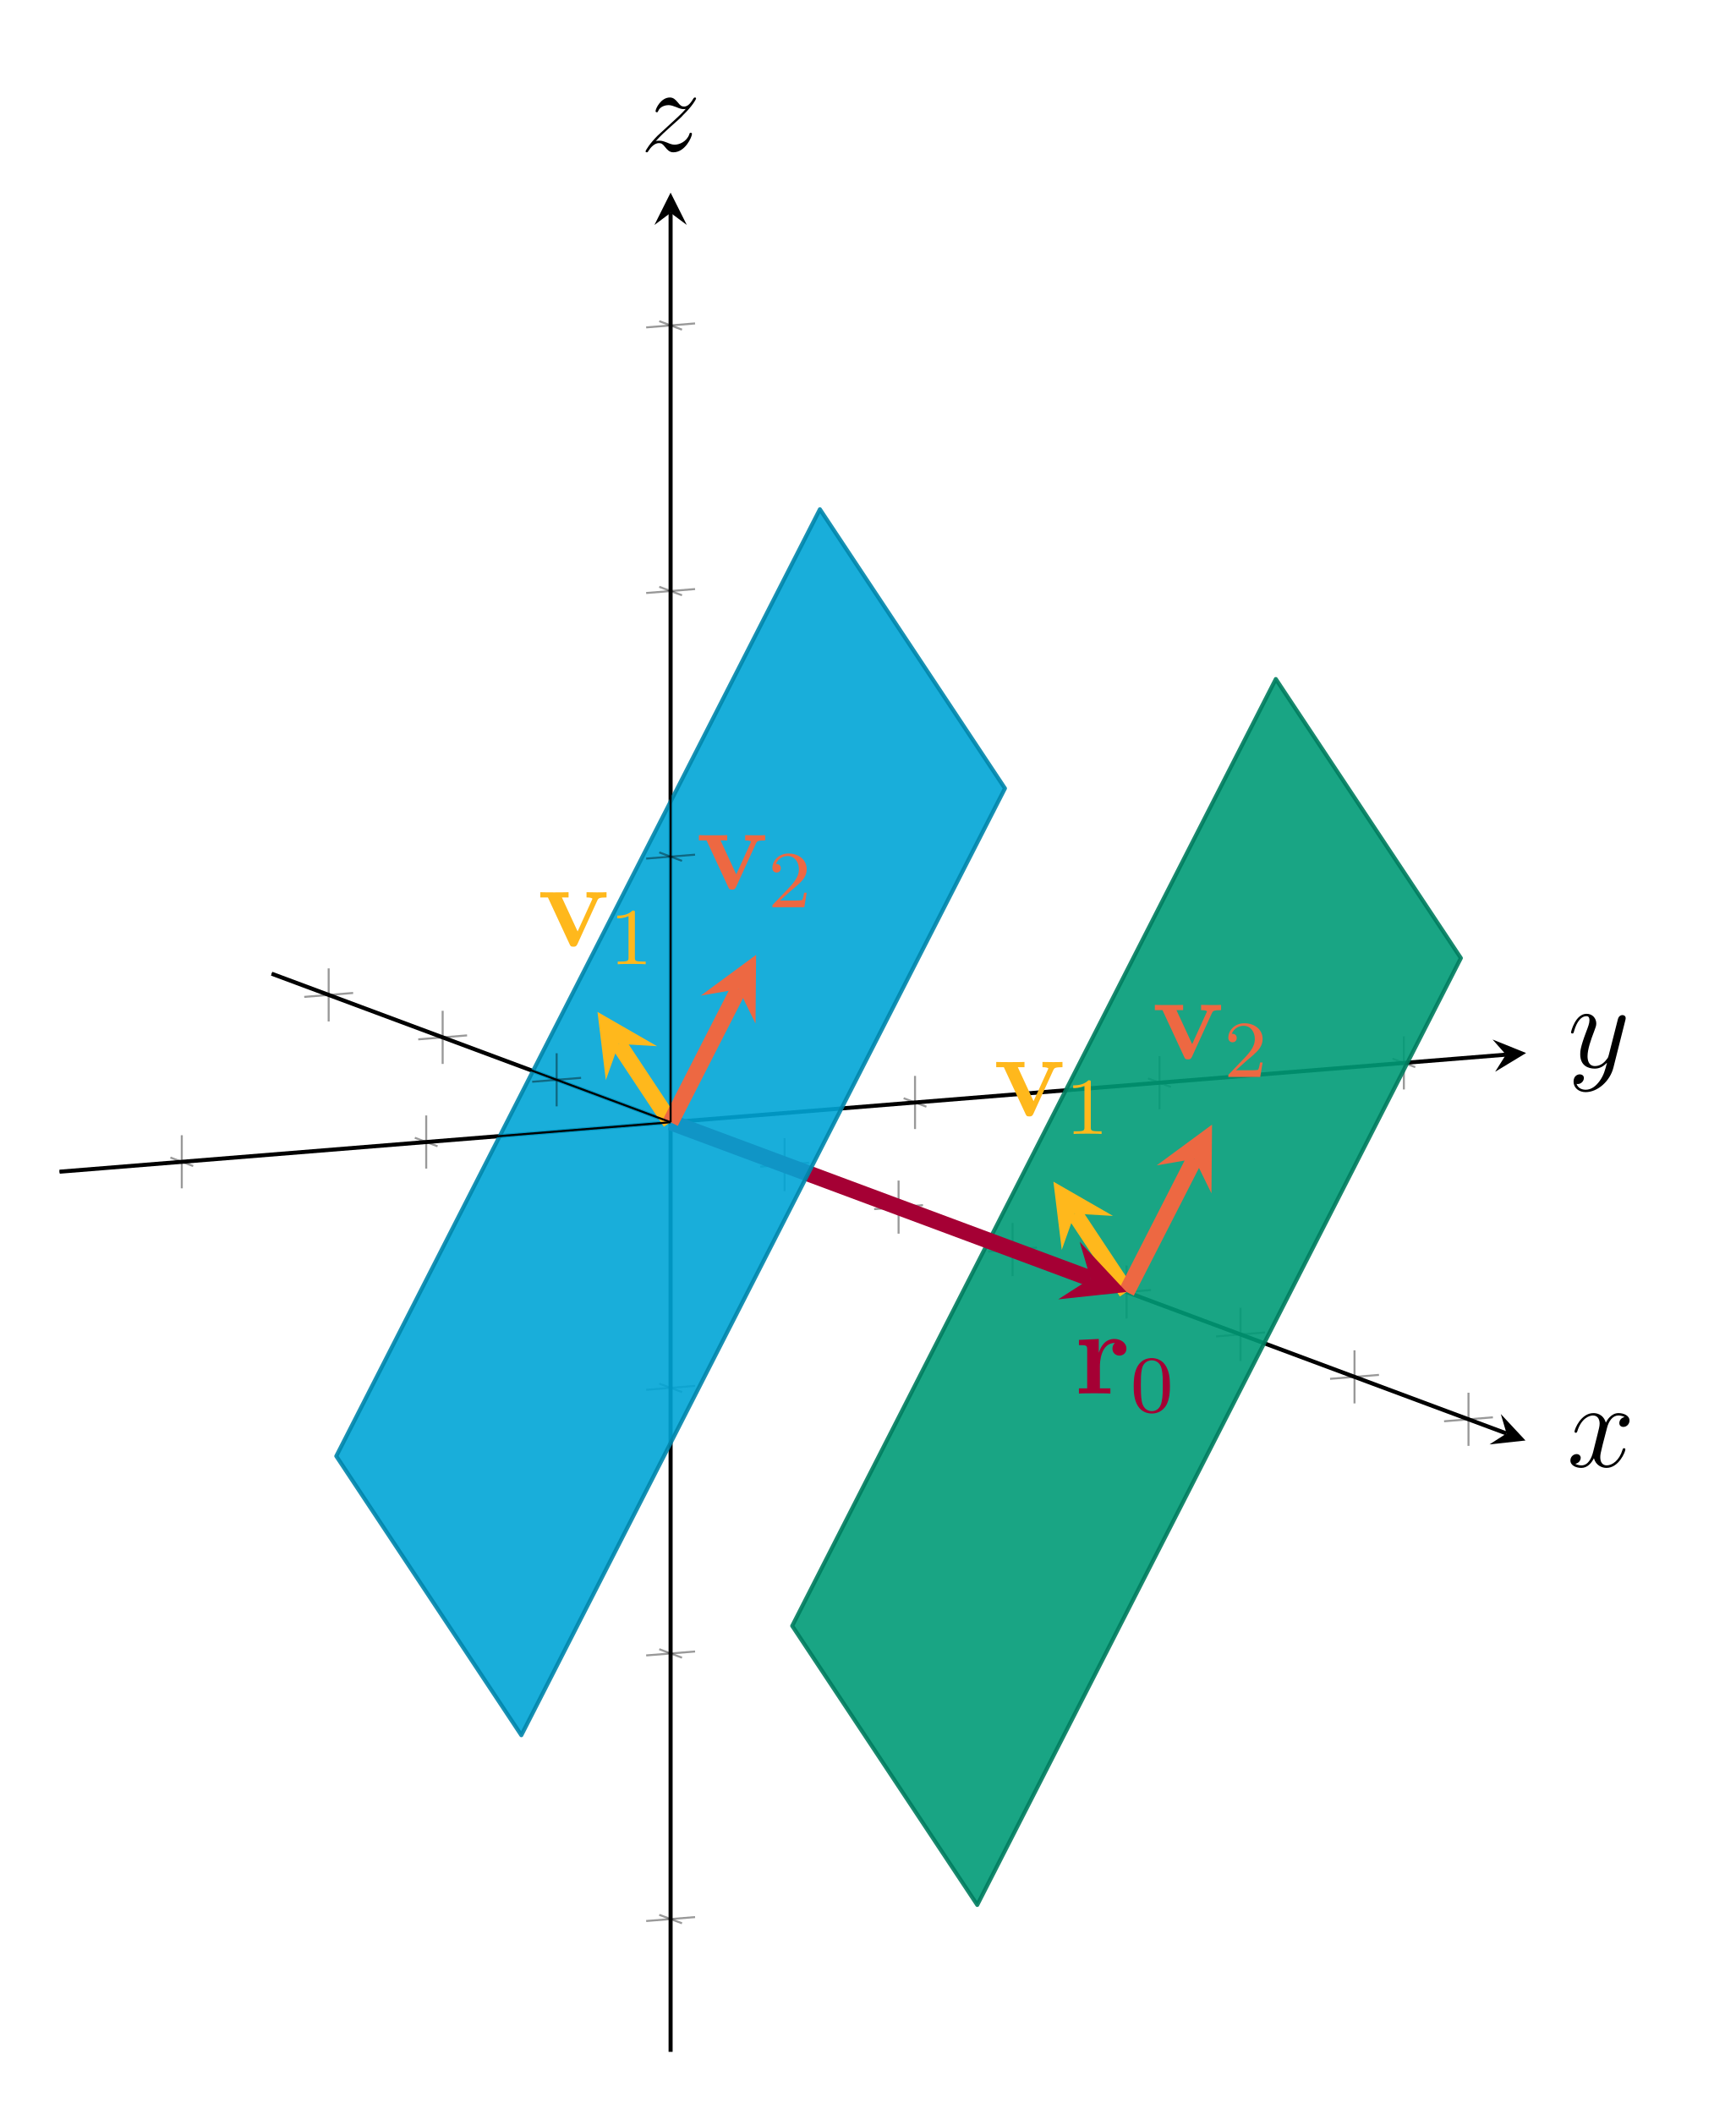
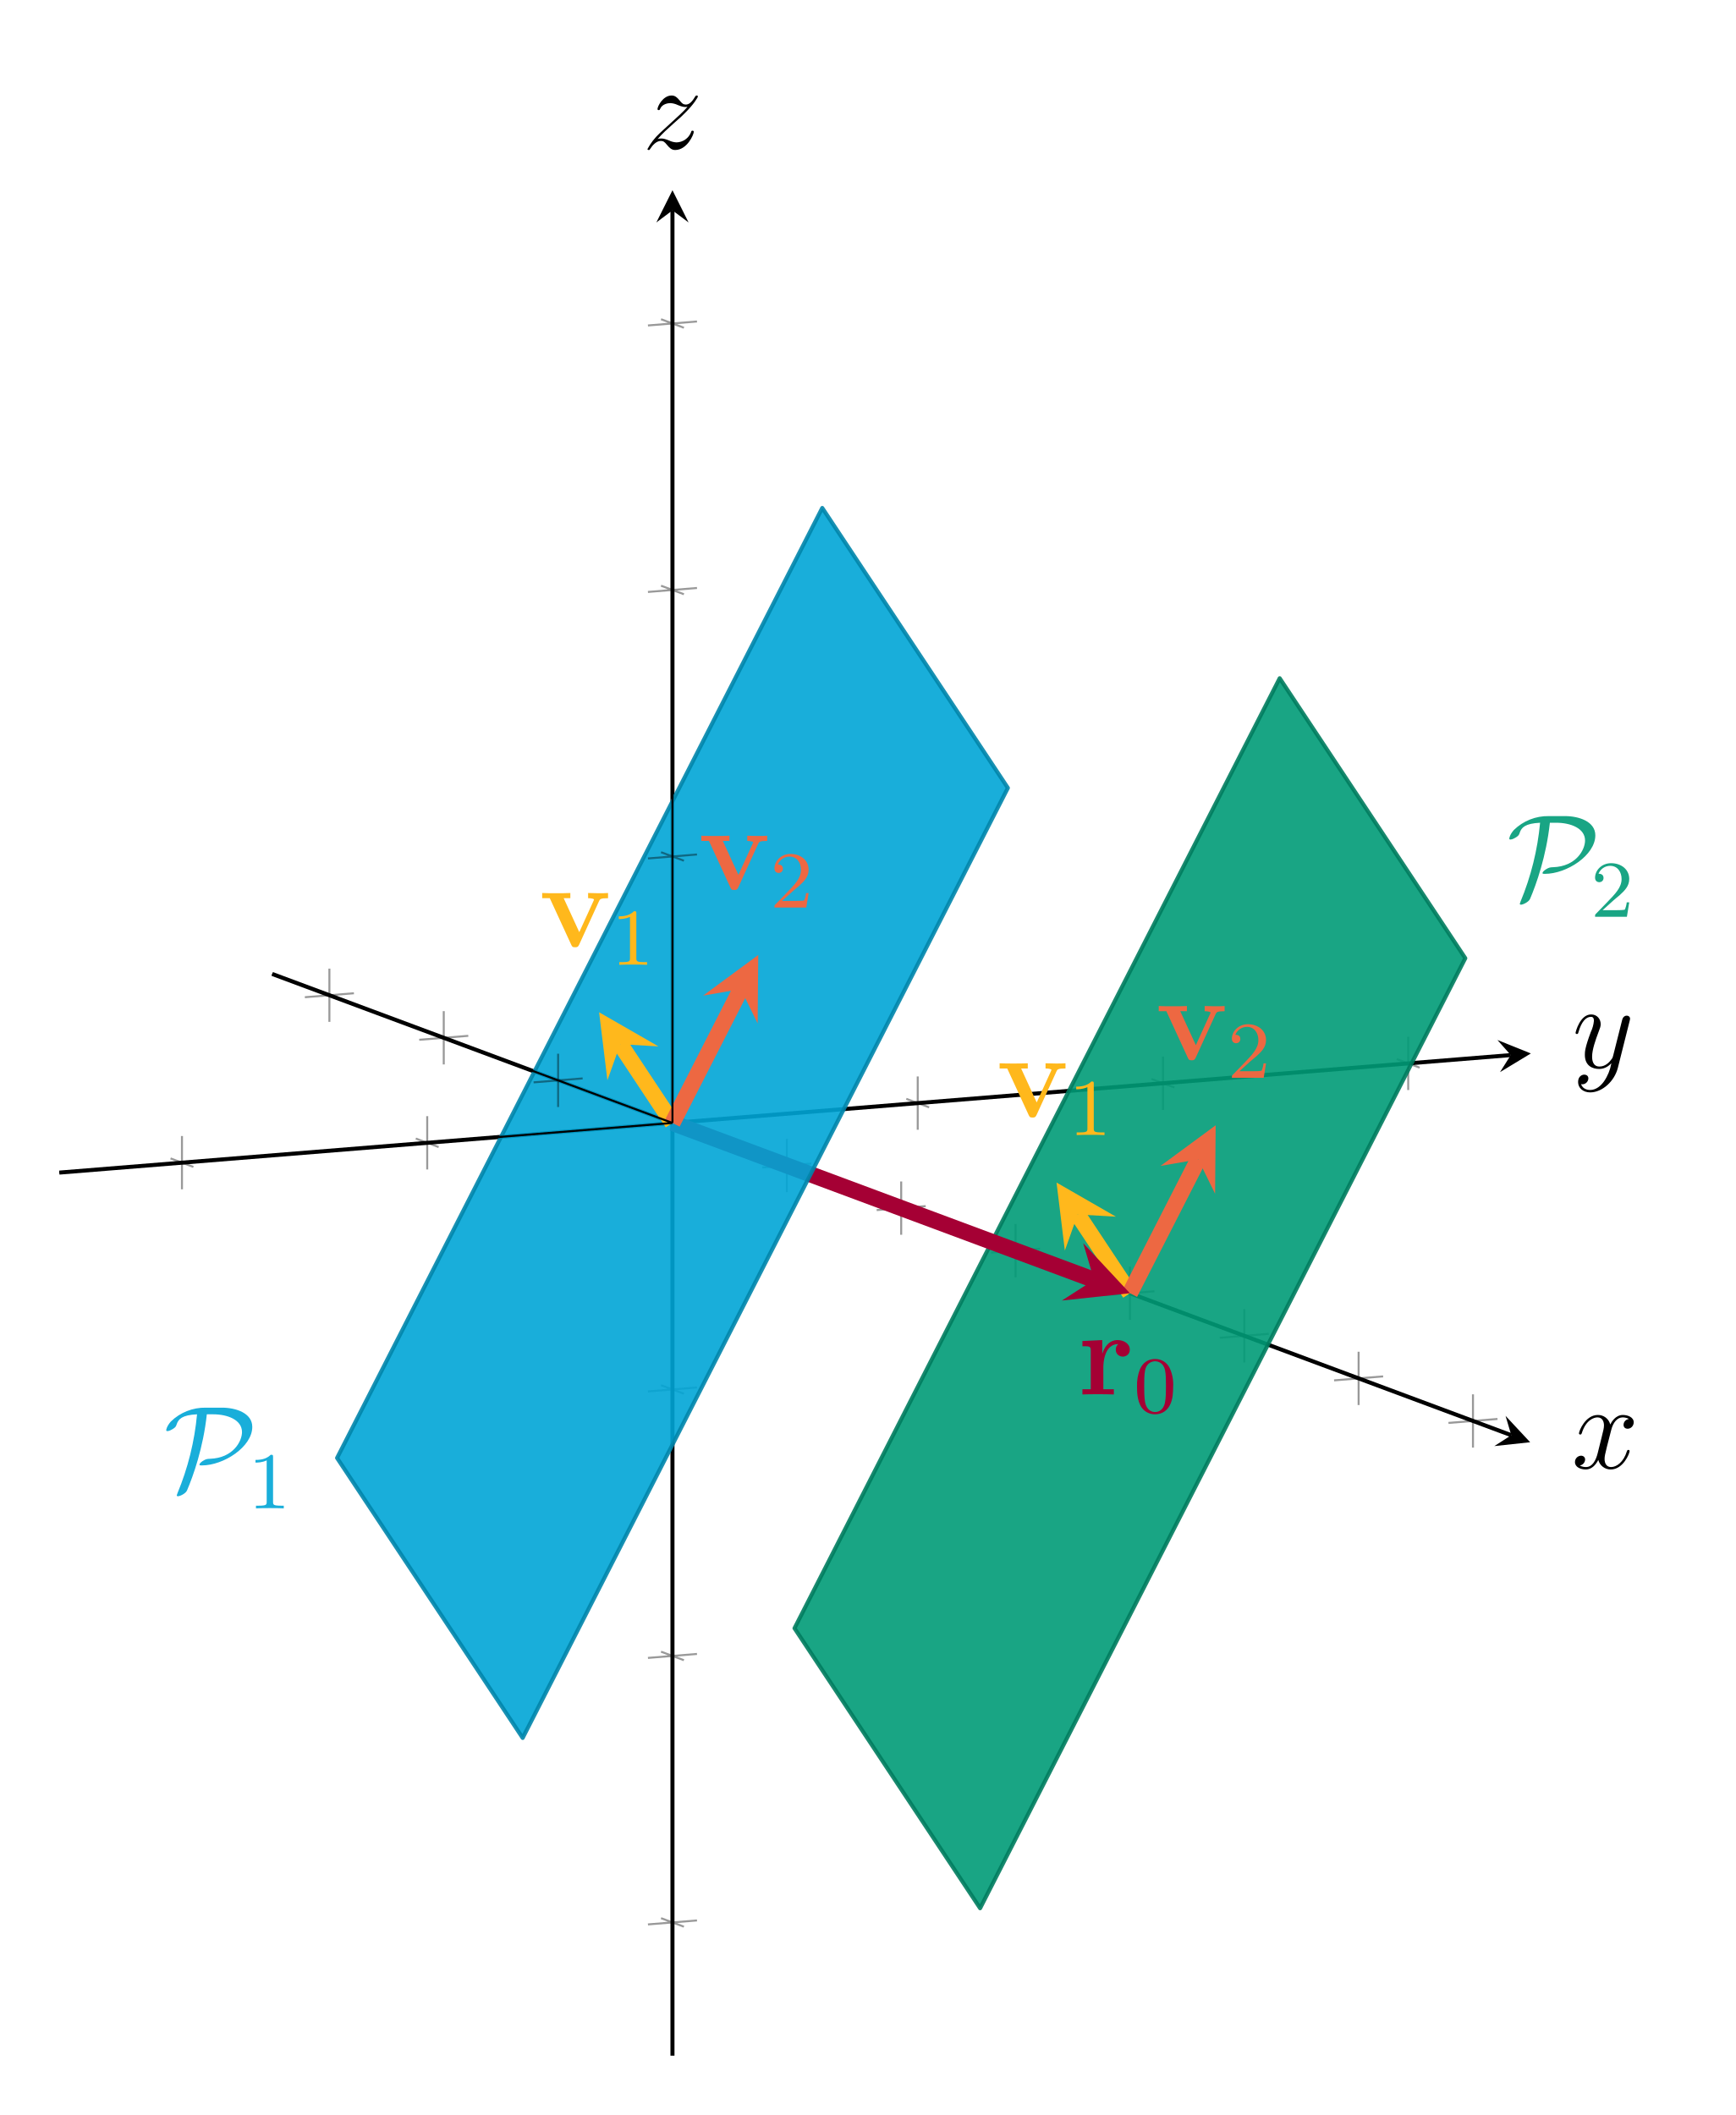
- <svg xmlns="http://www.w3.org/2000/svg" xmlns:xlink="http://www.w3.org/1999/xlink" width="170.655pt" height="207.909pt" viewBox="0 0 170.655 207.909" version="1.2">
-   <defs>
-     <g>
-       <symbol overflow="visible" id="glyph0-0">
-         <path style="stroke:none;" d="" />
-       </symbol>
-       <symbol overflow="visible" id="glyph0-1">
-         <path style="stroke:none;" d="M 5.906 -4.516 C 6 -4.688 6.047 -4.781 6.797 -4.781 L 6.797 -5.297 C 6.359 -5.281 6.344 -5.281 5.844 -5.281 C 5.531 -5.281 5.5 -5.281 4.828 -5.297 L 4.828 -4.781 C 5.141 -4.781 5.406 -4.734 5.406 -4.641 C 5.406 -4.625 5.406 -4.625 5.344 -4.5 L 3.953 -1.438 L 2.406 -4.781 L 3.062 -4.781 L 3.062 -5.297 C 2.797 -5.281 1.953 -5.281 1.641 -5.281 C 1.297 -5.281 0.594 -5.281 0.281 -5.297 L 0.281 -4.781 L 1.031 -4.781 L 3.141 -0.234 C 3.25 0 3.266 0.062 3.547 0.062 C 3.734 0.062 3.828 0.031 3.938 -0.203 Z M 5.906 -4.516 " />
-       </symbol>
-       <symbol overflow="visible" id="glyph0-2">
-         <path style="stroke:none;" d="M 2.484 -2.688 C 2.484 -3.078 2.562 -4.984 3.969 -4.984 C 3.797 -4.844 3.719 -4.641 3.719 -4.422 C 3.719 -3.938 4.109 -3.734 4.406 -3.734 C 4.703 -3.734 5.094 -3.938 5.094 -4.422 C 5.094 -5.031 4.484 -5.375 3.906 -5.375 C 2.953 -5.375 2.547 -4.547 2.391 -4.047 L 2.375 -4.047 L 2.375 -5.375 L 0.422 -5.281 L 0.422 -4.766 C 1.156 -4.766 1.234 -4.766 1.234 -4.297 L 1.234 -0.516 L 0.422 -0.516 L 0.422 0 C 0.688 -0.031 1.594 -0.031 1.922 -0.031 C 2.266 -0.031 3.234 -0.031 3.516 0 L 3.516 -0.516 L 2.484 -0.516 Z M 2.484 -2.688 " />
-       </symbol>
-       <symbol overflow="visible" id="glyph1-0">
-         <path style="stroke:none;" d="" />
-       </symbol>
-       <symbol overflow="visible" id="glyph1-1">
-         <path style="stroke:none;" d="M 2.5 -5.062 C 2.5 -5.281 2.484 -5.281 2.266 -5.281 C 1.938 -4.969 1.516 -4.781 0.766 -4.781 L 0.766 -4.516 C 0.984 -4.516 1.406 -4.516 1.875 -4.734 L 1.875 -0.656 C 1.875 -0.359 1.844 -0.266 1.094 -0.266 L 0.812 -0.266 L 0.812 0 C 1.141 -0.031 1.828 -0.031 2.172 -0.031 C 2.531 -0.031 3.234 -0.031 3.562 0 L 3.562 -0.266 L 3.281 -0.266 C 2.516 -0.266 2.5 -0.359 2.5 -0.656 Z M 2.5 -5.062 " />
-       </symbol>
-       <symbol overflow="visible" id="glyph1-2">
-         <path style="stroke:none;" d="M 2.25 -1.625 C 2.375 -1.734 2.703 -2 2.828 -2.109 C 3.328 -2.562 3.797 -3 3.797 -3.734 C 3.797 -4.672 3 -5.281 2 -5.281 C 1.047 -5.281 0.422 -4.562 0.422 -3.859 C 0.422 -3.469 0.734 -3.406 0.844 -3.406 C 1.016 -3.406 1.25 -3.531 1.25 -3.828 C 1.25 -4.25 0.859 -4.25 0.766 -4.25 C 1 -4.828 1.531 -5.031 1.922 -5.031 C 2.656 -5.031 3.031 -4.391 3.031 -3.734 C 3.031 -2.906 2.453 -2.297 1.516 -1.344 L 0.516 -0.297 C 0.422 -0.219 0.422 -0.203 0.422 0 L 3.562 0 L 3.797 -1.422 L 3.547 -1.422 C 3.516 -1.266 3.453 -0.859 3.359 -0.719 C 3.312 -0.656 2.719 -0.656 2.578 -0.656 L 1.172 -0.656 Z M 2.25 -1.625 " />
-       </symbol>
-       <symbol overflow="visible" id="glyph1-3">
-         <path style="stroke:none;" d="M 3.891 -2.531 C 3.891 -3.391 3.797 -3.906 3.547 -4.406 C 3.188 -5.109 2.547 -5.281 2.109 -5.281 C 1.109 -5.281 0.734 -4.547 0.625 -4.312 C 0.344 -3.734 0.328 -2.953 0.328 -2.531 C 0.328 -2.016 0.344 -1.203 0.734 -0.578 C 1.094 0.016 1.688 0.172 2.109 0.172 C 2.484 0.172 3.172 0.047 3.578 -0.734 C 3.859 -1.312 3.891 -2.016 3.891 -2.531 Z M 2.109 -0.062 C 1.844 -0.062 1.281 -0.188 1.125 -1.016 C 1.031 -1.469 1.031 -2.219 1.031 -2.625 C 1.031 -3.188 1.031 -3.734 1.125 -4.172 C 1.281 -4.984 1.906 -5.062 2.109 -5.062 C 2.375 -5.062 2.922 -4.938 3.078 -4.203 C 3.188 -3.766 3.188 -3.172 3.188 -2.625 C 3.188 -2.156 3.188 -1.453 3.078 -1 C 2.922 -0.172 2.375 -0.062 2.109 -0.062 Z M 2.109 -0.062 " />
-       </symbol>
-       <symbol overflow="visible" id="glyph2-0">
-         <path style="stroke:none;" d="" />
-       </symbol>
-       <symbol overflow="visible" id="glyph2-1">
-         <path style="stroke:none;" d="M 5.656 -4.875 C 5.281 -4.797 5.141 -4.516 5.141 -4.281 C 5.141 -4 5.359 -3.906 5.531 -3.906 C 5.891 -3.906 6.141 -4.219 6.141 -4.531 C 6.141 -5.031 5.562 -5.266 5.062 -5.266 C 4.328 -5.266 3.922 -4.547 3.812 -4.328 C 3.547 -5.219 2.812 -5.266 2.594 -5.266 C 1.375 -5.266 0.734 -3.703 0.734 -3.438 C 0.734 -3.391 0.781 -3.328 0.859 -3.328 C 0.953 -3.328 0.984 -3.406 1 -3.453 C 1.406 -4.781 2.203 -5.031 2.547 -5.031 C 3.094 -5.031 3.203 -4.531 3.203 -4.234 C 3.203 -3.969 3.125 -3.703 2.984 -3.125 L 2.578 -1.5 C 2.406 -0.781 2.047 -0.125 1.422 -0.125 C 1.359 -0.125 1.062 -0.125 0.812 -0.281 C 1.234 -0.359 1.344 -0.719 1.344 -0.859 C 1.344 -1.094 1.156 -1.234 0.938 -1.234 C 0.641 -1.234 0.328 -0.984 0.328 -0.609 C 0.328 -0.109 0.891 0.125 1.406 0.125 C 1.984 0.125 2.391 -0.328 2.641 -0.828 C 2.828 -0.125 3.422 0.125 3.875 0.125 C 5.078 0.125 5.734 -1.438 5.734 -1.703 C 5.734 -1.766 5.688 -1.812 5.609 -1.812 C 5.5 -1.812 5.484 -1.75 5.453 -1.656 C 5.141 -0.609 4.438 -0.125 3.906 -0.125 C 3.484 -0.125 3.266 -0.438 3.266 -0.922 C 3.266 -1.188 3.312 -1.375 3.5 -2.156 L 3.922 -3.781 C 4.094 -4.5 4.5 -5.031 5.047 -5.031 C 5.078 -5.031 5.406 -5.031 5.656 -4.875 Z M 5.656 -4.875 " />
-       </symbol>
-       <symbol overflow="visible" id="glyph2-2">
-         <path style="stroke:none;" d="M 3.141 1.344 C 2.812 1.797 2.359 2.203 1.766 2.203 C 1.625 2.203 1.047 2.172 0.875 1.625 C 0.906 1.641 0.969 1.641 0.984 1.641 C 1.344 1.641 1.594 1.328 1.594 1.047 C 1.594 0.781 1.359 0.688 1.188 0.688 C 0.984 0.688 0.578 0.828 0.578 1.406 C 0.578 2.016 1.094 2.438 1.766 2.438 C 2.953 2.438 4.172 1.344 4.5 0.016 L 5.672 -4.641 C 5.688 -4.703 5.703 -4.781 5.703 -4.844 C 5.703 -5.031 5.562 -5.141 5.391 -5.141 C 5.281 -5.141 5.031 -5.094 4.938 -4.734 L 4.047 -1.234 C 3.984 -1.016 3.984 -0.984 3.891 -0.859 C 3.656 -0.531 3.266 -0.125 2.688 -0.125 C 2.016 -0.125 1.953 -0.781 1.953 -1.094 C 1.953 -1.781 2.281 -2.703 2.609 -3.562 C 2.734 -3.906 2.812 -4.078 2.812 -4.312 C 2.812 -4.812 2.453 -5.266 1.859 -5.266 C 0.766 -5.266 0.328 -3.531 0.328 -3.438 C 0.328 -3.391 0.375 -3.328 0.453 -3.328 C 0.562 -3.328 0.578 -3.375 0.625 -3.547 C 0.906 -4.547 1.359 -5.031 1.828 -5.031 C 1.938 -5.031 2.141 -5.031 2.141 -4.625 C 2.141 -4.328 2 -3.969 1.828 -3.516 C 1.234 -1.953 1.234 -1.562 1.234 -1.281 C 1.234 -0.141 2.047 0.125 2.656 0.125 C 3 0.125 3.422 0.016 3.844 -0.438 L 3.859 -0.422 C 3.672 0.281 3.562 0.75 3.141 1.344 Z M 3.141 1.344 " />
-       </symbol>
-       <symbol overflow="visible" id="glyph2-3">
-         <path style="stroke:none;" d="M 1.516 -0.969 C 2.031 -1.547 2.453 -1.922 3.047 -2.453 C 3.766 -3.078 4.078 -3.375 4.234 -3.562 C 5.078 -4.375 5.484 -5.078 5.484 -5.172 C 5.484 -5.266 5.391 -5.266 5.375 -5.266 C 5.281 -5.266 5.266 -5.219 5.203 -5.141 C 4.906 -4.625 4.625 -4.375 4.312 -4.375 C 4.062 -4.375 3.922 -4.484 3.703 -4.766 C 3.453 -5.062 3.25 -5.266 2.906 -5.266 C 2.031 -5.266 1.5 -4.172 1.5 -3.922 C 1.5 -3.891 1.516 -3.812 1.625 -3.812 C 1.719 -3.812 1.734 -3.875 1.766 -3.953 C 1.969 -4.422 2.547 -4.516 2.766 -4.516 C 3.016 -4.516 3.266 -4.422 3.516 -4.328 C 3.969 -4.125 4.156 -4.125 4.281 -4.125 C 4.359 -4.125 4.406 -4.125 4.469 -4.141 C 4.078 -3.672 3.422 -3.109 2.891 -2.609 L 1.688 -1.5 C 0.953 -0.766 0.516 -0.062 0.516 0.031 C 0.516 0.094 0.578 0.125 0.641 0.125 C 0.719 0.125 0.734 0.109 0.812 -0.031 C 1 -0.328 1.391 -0.781 1.828 -0.781 C 2.078 -0.781 2.203 -0.688 2.438 -0.391 C 2.656 -0.125 2.859 0.125 3.25 0.125 C 4.422 0.125 5.078 -1.391 5.078 -1.672 C 5.078 -1.719 5.078 -1.797 4.953 -1.797 C 4.859 -1.797 4.844 -1.75 4.812 -1.625 C 4.547 -0.922 3.844 -0.625 3.375 -0.625 C 3.125 -0.625 2.891 -0.719 2.641 -0.828 C 2.156 -1.016 2.031 -1.016 1.875 -1.016 C 1.75 -1.016 1.625 -1.016 1.516 -0.969 Z M 1.516 -0.969 " />
-       </symbol>
-     </g>
-   </defs>
-   <g id="surface1">
-     <path style="fill:none;stroke-width:0.399;stroke-linecap:butt;stroke-linejoin:miter;stroke:rgb(0%,0%,0%);stroke-opacity:1;stroke-miterlimit:10;" d="M 76.701 90.348 L 198.396 45.038 " transform="matrix(0.997982,0,0,-0.997982,-49.82727,185.9278)" />
-     <path style=" stroke:none;fill-rule:nonzero;fill:rgb(0%,0%,0%);fill-opacity:1;" d="M 150.031 141.672 L 147.605 139.07 L 148.168 140.98 L 146.492 142.055 " />
-     <path style="fill:none;stroke-width:0.399;stroke-linecap:butt;stroke-linejoin:miter;stroke:rgb(0%,0%,0%);stroke-opacity:1;stroke-miterlimit:10;" d="M 55.799 70.836 L 198.337 82.371 " transform="matrix(0.997982,0,0,-0.997982,-49.82727,185.9278)" />
-     <path style=" stroke:none;fill-rule:nonzero;fill:rgb(0%,0%,0%);fill-opacity:1;" d="M 150.09 103.562 L 146.793 102.234 L 148.109 103.723 L 147.047 105.406 " />
-     <path style="fill:none;stroke-width:0.399;stroke-linecap:butt;stroke-linejoin:miter;stroke:rgb(0%,0%,0%);stroke-opacity:1;stroke-miterlimit:10;" d="M 116.014 -15.901 L 116.014 165.328 " transform="matrix(0.997982,0,0,-0.997982,-49.82727,185.9278)" />
-     <path style=" stroke:none;fill-rule:nonzero;fill:rgb(0%,0%,0%);fill-opacity:1;" d="M 65.953 18.945 L 64.363 22.125 L 65.953 20.934 L 67.547 22.125 " />
-     <path style="fill:none;stroke-width:0.199;stroke-linecap:butt;stroke-linejoin:miter;stroke:rgb(0%,0%,0%);stroke-opacity:0.4;stroke-miterlimit:10;" d="M 82.318 85.64 L 82.318 90.873 " transform="matrix(0.997982,0,0,-0.997982,-49.82727,185.9278)" />
-     <path style="fill:none;stroke-width:0.199;stroke-linecap:butt;stroke-linejoin:miter;stroke:rgb(0%,0%,0%);stroke-opacity:0.4;stroke-miterlimit:10;" d="M 79.91 88.062 L 84.729 88.45 " transform="matrix(0.997982,0,0,-0.997982,-49.82727,185.9278)" />
-     <path style="fill:none;stroke-width:0.199;stroke-linecap:butt;stroke-linejoin:miter;stroke:rgb(0%,0%,0%);stroke-opacity:0.4;stroke-miterlimit:10;" d="M 93.551 81.455 L 93.551 86.693 " transform="matrix(0.997982,0,0,-0.997982,-49.82727,185.9278)" />
-     <path style="fill:none;stroke-width:0.199;stroke-linecap:butt;stroke-linejoin:miter;stroke:rgb(0%,0%,0%);stroke-opacity:0.4;stroke-miterlimit:10;" d="M 91.144 83.878 L 95.958 84.27 " transform="matrix(0.997982,0,0,-0.997982,-49.82727,185.9278)" />
-     <path style="fill:none;stroke-width:0.199;stroke-linecap:butt;stroke-linejoin:miter;stroke:rgb(0%,0%,0%);stroke-opacity:0.4;stroke-miterlimit:10;" d="M 127.248 68.911 L 127.248 74.144 " transform="matrix(0.997982,0,0,-0.997982,-49.82727,185.9278)" />
-     <path style="fill:none;stroke-width:0.199;stroke-linecap:butt;stroke-linejoin:miter;stroke:rgb(0%,0%,0%);stroke-opacity:0.4;stroke-miterlimit:10;" d="M 124.841 71.333 L 129.659 71.721 " transform="matrix(0.997982,0,0,-0.997982,-49.82727,185.9278)" />
-     <path style="fill:none;stroke-width:0.199;stroke-linecap:butt;stroke-linejoin:miter;stroke:rgb(0%,0%,0%);stroke-opacity:0.4;stroke-miterlimit:10;" d="M 138.482 64.73 L 138.482 69.963 " transform="matrix(0.997982,0,0,-0.997982,-49.82727,185.9278)" />
-     <path style="fill:none;stroke-width:0.199;stroke-linecap:butt;stroke-linejoin:miter;stroke:rgb(0%,0%,0%);stroke-opacity:0.4;stroke-miterlimit:10;" d="M 136.074 67.149 L 140.889 67.541 " transform="matrix(0.997982,0,0,-0.997982,-49.82727,185.9278)" />
-     <path style="fill:none;stroke-width:0.199;stroke-linecap:butt;stroke-linejoin:miter;stroke:rgb(0%,0%,0%);stroke-opacity:0.4;stroke-miterlimit:10;" d="M 149.715 60.546 L 149.715 65.783 " transform="matrix(0.997982,0,0,-0.997982,-49.82727,185.9278)" />
-     <path style="fill:none;stroke-width:0.199;stroke-linecap:butt;stroke-linejoin:miter;stroke:rgb(0%,0%,0%);stroke-opacity:0.4;stroke-miterlimit:10;" d="M 147.304 62.969 L 152.122 63.36 " transform="matrix(0.997982,0,0,-0.997982,-49.82727,185.9278)" />
-     <path style="fill:none;stroke-width:0.199;stroke-linecap:butt;stroke-linejoin:miter;stroke:rgb(0%,0%,0%);stroke-opacity:0.4;stroke-miterlimit:10;" d="M 160.949 56.366 L 160.949 61.599 " transform="matrix(0.997982,0,0,-0.997982,-49.82727,185.9278)" />
-     <path style="fill:none;stroke-width:0.199;stroke-linecap:butt;stroke-linejoin:miter;stroke:rgb(0%,0%,0%);stroke-opacity:0.4;stroke-miterlimit:10;" d="M 158.538 58.789 L 163.356 59.176 " transform="matrix(0.997982,0,0,-0.997982,-49.82727,185.9278)" />
-     <path style="fill:none;stroke-width:0.199;stroke-linecap:butt;stroke-linejoin:miter;stroke:rgb(0%,0%,0%);stroke-opacity:0.4;stroke-miterlimit:10;" d="M 172.179 52.181 L 172.179 57.419 " transform="matrix(0.997982,0,0,-0.997982,-49.82727,185.9278)" />
-     <path style="fill:none;stroke-width:0.199;stroke-linecap:butt;stroke-linejoin:miter;stroke:rgb(0%,0%,0%);stroke-opacity:0.4;stroke-miterlimit:10;" d="M 169.771 54.604 L 174.59 54.996 " transform="matrix(0.997982,0,0,-0.997982,-49.82727,185.9278)" />
-     <path style="fill:none;stroke-width:0.199;stroke-linecap:butt;stroke-linejoin:miter;stroke:rgb(0%,0%,0%);stroke-opacity:0.4;stroke-miterlimit:10;" d="M 183.412 48.001 L 183.412 53.234 " transform="matrix(0.997982,0,0,-0.997982,-49.82727,185.9278)" />
-     <path style="fill:none;stroke-width:0.199;stroke-linecap:butt;stroke-linejoin:miter;stroke:rgb(0%,0%,0%);stroke-opacity:0.4;stroke-miterlimit:10;" d="M 181.005 50.424 L 185.823 50.812 " transform="matrix(0.997982,0,0,-0.997982,-49.82727,185.9278)" />
-     <path style="fill:none;stroke-width:0.199;stroke-linecap:butt;stroke-linejoin:miter;stroke:rgb(0%,0%,0%);stroke-opacity:0.4;stroke-miterlimit:10;" d="M 194.646 43.817 L 194.646 49.054 " transform="matrix(0.997982,0,0,-0.997982,-49.82727,185.9278)" />
-     <path style="fill:none;stroke-width:0.199;stroke-linecap:butt;stroke-linejoin:miter;stroke:rgb(0%,0%,0%);stroke-opacity:0.4;stroke-miterlimit:10;" d="M 192.239 46.24 L 197.053 46.631 " transform="matrix(0.997982,0,0,-0.997982,-49.82727,185.9278)" />
-     <path style="fill:none;stroke-width:0.199;stroke-linecap:butt;stroke-linejoin:miter;stroke:rgb(0%,0%,0%);stroke-opacity:0.4;stroke-miterlimit:10;" d="M 67.843 69.196 L 67.843 74.43 " transform="matrix(0.997982,0,0,-0.997982,-49.82727,185.9278)" />
-     <path style="fill:none;stroke-width:0.199;stroke-linecap:butt;stroke-linejoin:miter;stroke:rgb(0%,0%,0%);stroke-opacity:0.4;stroke-miterlimit:10;" d="M 66.72 72.23 L 68.966 71.392 " transform="matrix(0.997982,0,0,-0.997982,-49.82727,185.9278)" />
-     <path style="fill:none;stroke-width:0.199;stroke-linecap:butt;stroke-linejoin:miter;stroke:rgb(0%,0%,0%);stroke-opacity:0.4;stroke-miterlimit:10;" d="M 91.931 71.142 L 91.931 76.379 " transform="matrix(0.997982,0,0,-0.997982,-49.82727,185.9278)" />
-     <path style="fill:none;stroke-width:0.199;stroke-linecap:butt;stroke-linejoin:miter;stroke:rgb(0%,0%,0%);stroke-opacity:0.4;stroke-miterlimit:10;" d="M 90.807 74.179 L 93.05 73.341 " transform="matrix(0.997982,0,0,-0.997982,-49.82727,185.9278)" />
-     <path style="fill:none;stroke-width:0.199;stroke-linecap:butt;stroke-linejoin:miter;stroke:rgb(0%,0%,0%);stroke-opacity:0.4;stroke-miterlimit:10;" d="M 140.102 75.04 L 140.102 80.277 " transform="matrix(0.997982,0,0,-0.997982,-49.82727,185.9278)" />
-     <path style="fill:none;stroke-width:0.199;stroke-linecap:butt;stroke-linejoin:miter;stroke:rgb(0%,0%,0%);stroke-opacity:0.4;stroke-miterlimit:10;" d="M 138.979 78.077 L 141.225 77.24 " transform="matrix(0.997982,0,0,-0.997982,-49.82727,185.9278)" />
-     <path style="fill:none;stroke-width:0.199;stroke-linecap:butt;stroke-linejoin:miter;stroke:rgb(0%,0%,0%);stroke-opacity:0.4;stroke-miterlimit:10;" d="M 164.19 76.989 L 164.19 82.226 " transform="matrix(0.997982,0,0,-0.997982,-49.82727,185.9278)" />
-     <path style="fill:none;stroke-width:0.199;stroke-linecap:butt;stroke-linejoin:miter;stroke:rgb(0%,0%,0%);stroke-opacity:0.4;stroke-miterlimit:10;" d="M 163.066 80.027 L 165.313 79.189 " transform="matrix(0.997982,0,0,-0.997982,-49.82727,185.9278)" />
-     <path style="fill:none;stroke-width:0.199;stroke-linecap:butt;stroke-linejoin:miter;stroke:rgb(0%,0%,0%);stroke-opacity:0.4;stroke-miterlimit:10;" d="M 188.277 78.939 L 188.277 84.176 " transform="matrix(0.997982,0,0,-0.997982,-49.82727,185.9278)" />
-     <path style="fill:none;stroke-width:0.199;stroke-linecap:butt;stroke-linejoin:miter;stroke:rgb(0%,0%,0%);stroke-opacity:0.4;stroke-miterlimit:10;" d="M 187.154 81.976 L 189.401 81.138 " transform="matrix(0.997982,0,0,-0.997982,-49.82727,185.9278)" />
-     <path style="fill:none;stroke-width:0.199;stroke-linecap:butt;stroke-linejoin:miter;stroke:rgb(0%,0%,0%);stroke-opacity:0.4;stroke-miterlimit:10;" d="M 113.607 -3.008 L 118.426 -2.62 " transform="matrix(0.997982,0,0,-0.997982,-49.82727,185.9278)" />
-     <path style="fill:none;stroke-width:0.199;stroke-linecap:butt;stroke-linejoin:miter;stroke:rgb(0%,0%,0%);stroke-opacity:0.4;stroke-miterlimit:10;" d="M 114.895 -2.397 L 117.138 -3.231 " transform="matrix(0.997982,0,0,-0.997982,-49.82727,185.9278)" />
-     <path style="fill:none;stroke-width:0.199;stroke-linecap:butt;stroke-linejoin:miter;stroke:rgb(0%,0%,0%);stroke-opacity:0.4;stroke-miterlimit:10;" d="M 113.607 23.166 L 118.426 23.553 " transform="matrix(0.997982,0,0,-0.997982,-49.82727,185.9278)" />
-     <path style="fill:none;stroke-width:0.199;stroke-linecap:butt;stroke-linejoin:miter;stroke:rgb(0%,0%,0%);stroke-opacity:0.4;stroke-miterlimit:10;" d="M 114.895 23.78 L 117.138 22.943 " transform="matrix(0.997982,0,0,-0.997982,-49.82727,185.9278)" />
-     <path style="fill:none;stroke-width:0.199;stroke-linecap:butt;stroke-linejoin:miter;stroke:rgb(0%,0%,0%);stroke-opacity:0.4;stroke-miterlimit:10;" d="M 113.607 49.34 L 118.426 49.731 " transform="matrix(0.997982,0,0,-0.997982,-49.82727,185.9278)" />
-     <path style="fill:none;stroke-width:0.199;stroke-linecap:butt;stroke-linejoin:miter;stroke:rgb(0%,0%,0%);stroke-opacity:0.4;stroke-miterlimit:10;" d="M 114.895 49.954 L 117.138 49.117 " transform="matrix(0.997982,0,0,-0.997982,-49.82727,185.9278)" />
-     <path style="fill:none;stroke-width:0.199;stroke-linecap:butt;stroke-linejoin:miter;stroke:rgb(0%,0%,0%);stroke-opacity:0.4;stroke-miterlimit:10;" d="M 113.607 127.865 L 118.426 128.253 " transform="matrix(0.997982,0,0,-0.997982,-49.82727,185.9278)" />
-     <path style="fill:none;stroke-width:0.199;stroke-linecap:butt;stroke-linejoin:miter;stroke:rgb(0%,0%,0%);stroke-opacity:0.4;stroke-miterlimit:10;" d="M 114.895 128.476 L 117.138 127.642 " transform="matrix(0.997982,0,0,-0.997982,-49.82727,185.9278)" />
-     <path style="fill:none;stroke-width:0.199;stroke-linecap:butt;stroke-linejoin:miter;stroke:rgb(0%,0%,0%);stroke-opacity:0.4;stroke-miterlimit:10;" d="M 113.607 154.039 L 118.426 154.431 " transform="matrix(0.997982,0,0,-0.997982,-49.82727,185.9278)" />
-     <path style="fill:none;stroke-width:0.199;stroke-linecap:butt;stroke-linejoin:miter;stroke:rgb(0%,0%,0%);stroke-opacity:0.4;stroke-miterlimit:10;" d="M 114.895 154.654 L 117.138 153.816 " transform="matrix(0.997982,0,0,-0.997982,-49.82727,185.9278)" />
-     <path style="fill-rule:nonzero;fill:rgb(0%,60.782%,46.666%);fill-opacity:0.9;stroke-width:0.399;stroke-linecap:butt;stroke-linejoin:round;stroke:rgb(0%,48.624%,37.331%);stroke-opacity:0.9;stroke-miterlimit:10;" d="M 193.894 91.887 L 175.658 119.387 L 128 26.078 L 146.236 -1.423 Z M 193.894 91.887 " transform="matrix(0.997982,0,0,-0.997982,-49.82727,185.9278)" />
-     <path style="fill:none;stroke-width:1.594;stroke-linecap:butt;stroke-linejoin:miter;stroke:rgb(100%,72.156%,10.979%);stroke-opacity:1;stroke-miterlimit:10;" d="M 160.949 58.98 L 155.833 66.699 " transform="matrix(0.997982,0,0,-0.997982,-49.82727,185.9278)" />
-     <path style=" stroke:none;fill-rule:nonzero;fill:rgb(100%,72.156%,10.979%);fill-opacity:1;" d="M 103.602 116.215 L 104.422 122.922 L 105.691 119.363 L 109.461 119.582 " />
-     <g style="fill:rgb(100%,72.156%,10.979%);fill-opacity:1;">
-       <use xlink:href="#glyph0-1" x="97.696" y="109.738" />
-     </g>
-     <g style="fill:rgb(100%,72.156%,10.979%);fill-opacity:1;">
-       <use xlink:href="#glyph1-1" x="104.78" y="111.527" />
-     </g>
-     <path style="fill:none;stroke-width:1.594;stroke-linecap:butt;stroke-linejoin:miter;stroke:rgb(92.94%,40.784%,25.882%);stroke-opacity:1;stroke-miterlimit:10;" d="M 160.949 58.98 L 167.65 72.105 " transform="matrix(0.997982,0,0,-0.997982,-49.82727,185.9278)" />
-     <path style=" stroke:none;fill-rule:nonzero;fill:rgb(92.94%,40.784%,25.882%);fill-opacity:1;" d="M 119.203 110.605 L 113.762 114.613 L 117.484 113.969 L 119.145 117.363 " />
-     <g style="fill:rgb(92.94%,40.784%,25.882%);fill-opacity:1;">
-       <use xlink:href="#glyph0-1" x="113.297" y="104.126" />
-     </g>
-     <g style="fill:rgb(92.94%,40.784%,25.882%);fill-opacity:1;">
-       <use xlink:href="#glyph1-2" x="120.381" y="105.916" />
-     </g>
-     <path style="fill:none;stroke-width:1.594;stroke-linecap:butt;stroke-linejoin:miter;stroke:rgb(64.705%,0%,20.392%);stroke-opacity:1;stroke-miterlimit:10;" d="M 116.014 75.709 L 157.399 60.303 " transform="matrix(0.997982,0,0,-0.997982,-49.82727,185.9278)" />
-     <path style=" stroke:none;fill-rule:nonzero;fill:rgb(64.705%,0%,20.392%);fill-opacity:1;" d="M 110.797 127.066 L 106.184 122.125 L 107.254 125.746 L 104.074 127.789 " />
-     <g style="fill:rgb(64.705%,0%,20.392%);fill-opacity:1;">
-       <use xlink:href="#glyph0-2" x="105.69" y="137.058" />
-     </g>
-     <g style="fill:rgb(64.705%,0%,20.392%);fill-opacity:1;">
-       <use xlink:href="#glyph1-3" x="111.172" y="138.847" />
-     </g>
-     <path style="fill-rule:nonzero;fill:rgb(0%,65.096%,83.919%);fill-opacity:0.9;stroke-width:0.399;stroke-linecap:butt;stroke-linejoin:round;stroke:rgb(0%,52.077%,67.136%);stroke-opacity:0.9;stroke-miterlimit:10;" d="M 148.964 108.612 L 130.728 136.116 L 83.069 42.807 L 101.305 15.302 Z M 148.964 108.612 " transform="matrix(0.997982,0,0,-0.997982,-49.82727,185.9278)" />
-     <path style="fill:none;stroke-width:1.594;stroke-linecap:butt;stroke-linejoin:miter;stroke:rgb(100%,72.156%,10.979%);stroke-opacity:1;stroke-miterlimit:10;" d="M 116.014 75.709 L 110.899 83.424 " transform="matrix(0.997982,0,0,-0.997982,-49.82727,185.9278)" />
-     <path style=" stroke:none;fill-rule:nonzero;fill:rgb(100%,72.156%,10.979%);fill-opacity:1;" d="M 58.762 99.52 L 59.582 106.23 L 60.848 102.672 L 64.621 102.891 " />
-     <g style="fill:rgb(100%,72.156%,10.979%);fill-opacity:1;">
-       <use xlink:href="#glyph0-1" x="52.856" y="93.044" />
-     </g>
-     <g style="fill:rgb(100%,72.156%,10.979%);fill-opacity:1;">
-       <use xlink:href="#glyph1-1" x="59.941" y="94.833" />
-     </g>
-     <path style="fill:none;stroke-width:1.594;stroke-linecap:butt;stroke-linejoin:miter;stroke:rgb(92.94%,40.784%,25.882%);stroke-opacity:1;stroke-miterlimit:10;" d="M 116.014 75.709 L 122.719 88.834 " transform="matrix(0.997982,0,0,-0.997982,-49.82727,185.9278)" />
-     <path style=" stroke:none;fill-rule:nonzero;fill:rgb(92.94%,40.784%,25.882%);fill-opacity:1;" d="M 74.363 93.91 L 68.922 97.918 L 72.645 97.273 L 74.305 100.668 " />
-     <g style="fill:rgb(92.94%,40.784%,25.882%);fill-opacity:1;">
-       <use xlink:href="#glyph0-1" x="68.458" y="87.432" />
-     </g>
-     <g style="fill:rgb(92.94%,40.784%,25.882%);fill-opacity:1;">
-       <use xlink:href="#glyph1-2" x="75.541" y="89.221" />
-     </g>
-     <path style="fill:none;stroke-width:0.199;stroke-linecap:butt;stroke-linejoin:miter;stroke:rgb(0%,0%,0%);stroke-opacity:1;stroke-miterlimit:10;" d="M 116.014 75.709 L 76.701 90.348 " transform="matrix(0.997982,0,0,-0.997982,-49.82727,185.9278)" />
-     <path style="fill:none;stroke-width:0.199;stroke-linecap:butt;stroke-linejoin:miter;stroke:rgb(0%,0%,0%);stroke-opacity:1;stroke-miterlimit:10;" d="M 116.014 75.709 L 55.799 70.836 " transform="matrix(0.997982,0,0,-0.997982,-49.82727,185.9278)" />
-     <path style="fill:none;stroke-width:0.199;stroke-linecap:butt;stroke-linejoin:miter;stroke:rgb(0%,0%,0%);stroke-opacity:1;stroke-miterlimit:10;" d="M 116.014 75.709 L 116.014 128.061 " transform="matrix(0.997982,0,0,-0.997982,-49.82727,185.9278)" />
-     <path style="fill:none;stroke-width:0.199;stroke-linecap:butt;stroke-linejoin:miter;stroke:rgb(0%,0%,0%);stroke-opacity:0.4;stroke-miterlimit:10;" d="M 104.785 77.275 L 104.785 82.508 " transform="matrix(0.997982,0,0,-0.997982,-49.82727,185.9278)" />
-     <path style="fill:none;stroke-width:0.199;stroke-linecap:butt;stroke-linejoin:miter;stroke:rgb(0%,0%,0%);stroke-opacity:0.4;stroke-miterlimit:10;" d="M 102.374 79.698 L 107.192 80.085 " transform="matrix(0.997982,0,0,-0.997982,-49.82727,185.9278)" />
-     <path style="fill:none;stroke-width:0.199;stroke-linecap:butt;stroke-linejoin:miter;stroke:rgb(0%,0%,0%);stroke-opacity:0.4;stroke-miterlimit:10;" d="M 113.607 101.692 L 118.426 102.079 " transform="matrix(0.997982,0,0,-0.997982,-49.82727,185.9278)" />
-     <path style="fill:none;stroke-width:0.199;stroke-linecap:butt;stroke-linejoin:miter;stroke:rgb(0%,0%,0%);stroke-opacity:0.4;stroke-miterlimit:10;" d="M 114.895 102.302 L 117.138 101.468 " transform="matrix(0.997982,0,0,-0.997982,-49.82727,185.9278)" />
-     <g style="fill:rgb(0%,0%,0%);fill-opacity:1;">
-       <use xlink:href="#glyph2-1" x="154.12" y="144.242" />
-     </g>
-     <g style="fill:rgb(0%,0%,0%);fill-opacity:1;">
-       <use xlink:href="#glyph2-2" x="154.181" y="104.972" />
-     </g>
-     <g style="fill:rgb(0%,0%,0%);fill-opacity:1;">
-       <use xlink:href="#glyph2-3" x="62.974" y="14.854" />
-     </g>
-   </g>
+ <svg xmlns="http://www.w3.org/2000/svg" xmlns:xlink="http://www.w3.org/1999/xlink" width="228.903" height="278.943" viewBox="0 0 171.677 209.207">
+   <path stroke-width=".399" stroke-miterlimit="10" fill="none" stroke="#000" d="m26.926 96.34 122.563 45.624" />
+   <path d="m151.356 142.66-2.432-2.606.565 1.91-1.677 1.077" />
+   <path stroke-width=".399" stroke-miterlimit="10" fill="none" stroke="#000" d="m5.87 115.988 143.57-11.624" />
+   <path d="m151.425 104.203-3.306-1.331 1.32 1.492-1.063 1.685" />
+   <path stroke-width=".399" stroke-miterlimit="10" fill="none" stroke="#000" d="M66.517 203.338V20.81" />
+   <path d="m66.517 18.817-1.594 3.188 1.594-1.196 1.594 1.196" />
+   <path stroke-width=".199" stroke-miterlimit="10" fill="none" stroke="#000" stroke-opacity=".4" d="M32.582 101.08V95.81M30.156 98.641l4.852-.393M43.894 105.292v-5.273M41.468 102.852l4.852-.393M77.83 117.924v-5.272M75.403 115.485l4.852-.393M89.141 122.135v-5.272M86.715 119.696l4.852-.393M100.453 126.346v-5.272M98.027 123.907l4.852-.393M111.765 130.557v-5.272M109.339 128.118l4.852-.393M123.076 134.768v-5.272M120.65 132.329l4.852-.393M134.388 138.98v-5.273M131.962 136.54l4.852-.393M145.7 143.19v-5.272M143.274 140.75l4.852-.392M17.999 117.642v-5.272M16.868 114.585l2.262.842M42.258 115.678v-5.273M41.127 112.62l2.262.843M90.777 111.75v-5.273M89.646 108.692l2.262.842M115.036 109.785v-5.272M113.905 106.728l2.262.842M139.295 107.821v-5.272M138.164 104.764l2.263.842M64.092 190.355l4.851-.393M65.386 189.737l2.263.842M64.092 163.994l4.851-.393M65.386 163.377l2.263.842M64.092 137.634l4.851-.393M65.386 137.017l2.263.842M64.092 58.553l4.851-.392M65.386 57.936l2.263.842M64.092 32.193l4.851-.393M65.386 31.576l2.263.842" />
+   <path d="m144.941 94.782-18.36-27.695-47.993 93.973 18.36 27.696z" fill="#009b77" fill-opacity=".9" />
+   <path stroke-width=".399" stroke-linejoin="round" fill="none" stroke="#007c5f" stroke-opacity=".9" d="m144.941 94.782-18.36-27.695-47.993 93.973 18.36 27.696z" />
+   <symbol id="a">
+     <path d="M.327.733A.403.403 0 0 1 .038.618C.003.578 0 .549 0 .547 0 .541.004.539.01.539c.016 0 .039.014.047.019.021.014.024.02.03.039.014.04.042.075.168.081A2.235 2.235 0 0 0 .093.025L.087.007C.087.004.09 0 .097 0c.016 0 .064.022.075.048C.224.17.306.4.336.678h.052C.51.678.627.631.627.531.627.456.555.316.361.31.34.309.329.309.301.291.283.279.275.268.275.262c0-.007.006-.007.019-.007.182 0 .418.154.418.319 0 .114-.135.159-.251.159H.327z" />
+   </symbol>
+   <use xlink:href="#a" transform="matrix(11.9552 0 0 -11.9552 149.29 89.488)" fill="#009b77" fill-opacity=".9" />
+   <symbol id="b">
+     <path d="M.229.204c.016.015.058.048.074.062.062.057.121.112.121.203 0 .119-.1.196-.225.196C.079.665 0 .574 0 .485 0 .436.039.429.053.429c.021 0 .052.015.052.053 0 .052-.05.052-.062.052a.155.155 0 0 0 .145.098C.281.632.329.553.329.469.329.365.256.289.138.168L.012.038C0 .027 0 .025 0 0h.395l.029.179H.393A.316.316 0 0 0 .37.09C.364.082.288.082.272.082H.094l.135.122z" />
+   </symbol>
+   <use xlink:href="#b" transform="matrix(7.9701 0 0 -7.9701 157.777 90.683)" fill="#009b77" fill-opacity=".9" />
+   <path stroke-width="1.594" stroke-miterlimit="10" fill="none" stroke="#ffb81c" d="m111.765 127.921-5.166-7.792" />
+   <path d="m104.508 116.973.822 6.722 1.27-3.566 3.779.22" fill="#ffb81c" />
+   <symbol id="c">
+     <path d="M.471.383c.007.015.011.023.074.023v.043C.509.447.507.447.466.447L.38.449V.406C.407.406.429.401.429.394L.424.382.307.125.178.406h.055v.043C.21.447.14.447.113.447c-.029 0-.087 0-.113.002V.406h.063L.239.024C.248.005.25 0 .273 0c.016 0 .024.002.033.022l.165.361z" />
+   </symbol>
+   <use xlink:href="#c" transform="matrix(11.9552 0 0 -11.9552 98.877 110.543)" fill="#ffb81c" />
+   <symbol id="d">
+     <path d="M.218.637c0 .027-.002.028-.029.028C.148.625.095.601 0 .601V.568c.027 0 .081 0 .139.027V.082C.139.045.136.033.041.033H.006V0c.041.003.127.003.172.003C.223.003.31.003.351 0v.033H.316C.221.033.218.045.218.082v.555z" />
+   </symbol>
+   <use xlink:href="#d" transform="matrix(7.9701 0 0 -7.9701 106.454 112.276)" fill="#ffb81c" />
+   <path stroke-width="1.594" stroke-miterlimit="10" fill="none" stroke="#ed6842" d="m111.765 127.921 6.762-13.24" />
+   <path d="m120.248 111.31-5.452 4.016 3.73-.645 1.665 3.4" fill="#ed6842" />
+   <use xlink:href="#c" transform="matrix(11.9552 0 0 -11.9552 114.618 104.879)" fill="#ed6842" />
+   <use xlink:href="#b" transform="matrix(7.9701 0 0 -7.9701 121.851 106.612)" fill="#ed6842" />
+   <path stroke-width="1.594" stroke-miterlimit="10" fill="none" stroke="#a50034" d="m66.517 111.077 41.7 15.524" />
+   <path d="m111.765 127.921-4.62-4.951 1.072 3.63-3.185 2.046" fill="#a50034" />
+   <symbol id="e">
+     <path d="M.173.225c0 .033.007.192.124.192A.057.057 0 0 1 .276.371C.276.33.309.313.334.313S.392.33.392.371C.392.422.34.45.292.45.213.45.179.381.165.339H.164V.45L0 .442V.399c.062 0 .069 0 .069-.039V.043H0V0c.023.002.098.002.126.002.029 0 .11 0 .134-.002v.043H.173v.182z" />
+   </symbol>
+   <use xlink:href="#e" transform="matrix(11.9552 0 0 -11.9552 107.068 137.934)" fill="#a50034" />
+   <symbol id="f">
+     <path d="M.448.34a.478.478 0 0 1-.044.236.196.196 0 0 1-.18.11C.098.686.052.592.038.564A.54.54 0 0 1 0 .34C0 .274.003.173.051.093A.199.199 0 0 1 .224 0c.048 0 .134.015.184.114.037.072.04.161.04.226M.224.028C.19.028.121.044.1.149.089.206.089.3.089.352c0 .069 0 .139.011.194.021.102.099.112.124.112C.258.658.327.641.347.55.359.495.359.42.359.352c0-.059 0-.149-.012-.205C.326.042.257.028.224.028z" />
+   </symbol>
+   <use xlink:href="#f" transform="matrix(7.9701 0 0 -7.9701 112.47 139.895)" fill="#a50034" />
+   <path d="m99.694 77.939-18.36-27.696-47.993 93.973 18.36 27.696z" fill="#00a6d6" fill-opacity=".9" />
+   <path stroke-width=".399" stroke-linejoin="round" fill="none" stroke="#0085ab" stroke-opacity=".9" d="m99.694 77.939-18.36-27.696-47.993 93.973 18.36 27.696z" />
+   <use xlink:href="#a" transform="matrix(11.9552 0 0 -11.9552 16.442 148.003)" fill="#00a6d6" fill-opacity=".9" />
+   <use xlink:href="#d" transform="matrix(7.9701 0 0 -7.9701 25.272 149.199)" fill="#00a6d6" fill-opacity=".9" />
+   <path stroke-width="1.594" stroke-miterlimit="10" fill="none" stroke="#ffb81c" d="m66.517 111.077-5.165-7.792" />
+   <path d="m59.26 100.13.823 6.722 1.27-3.567 3.778.22" fill="#ffb81c" />
+   <use xlink:href="#c" transform="matrix(11.9552 0 0 -11.9552 53.63 93.699)" fill="#ffb81c" />
+   <use xlink:href="#d" transform="matrix(7.9701 0 0 -7.9701 61.207 95.433)" fill="#ffb81c" />
+   <path stroke-width="1.594" stroke-miterlimit="10" fill="none" stroke="#ed6842" d="m66.517 111.077 6.763-13.24" />
+   <path d="m75.001 94.465-5.452 4.017 3.73-.645 1.665 3.4" fill="#ed6842" />
+   <use xlink:href="#c" transform="matrix(11.9552 0 0 -11.9552 69.37 88.035)" fill="#ed6842" />
+   <use xlink:href="#b" transform="matrix(7.9701 0 0 -7.9701 76.605 89.768)" fill="#ed6842" />
+   <path stroke-width=".199" stroke-miterlimit="10" fill="none" stroke="#000" d="M66.517 111.077 26.927 96.34M66.517 111.077l-60.648 4.91M66.517 111.077v-52.72" />
+   <path stroke-width=".199" stroke-miterlimit="10" fill="none" stroke="#000" stroke-opacity=".4" d="M55.206 109.502v-5.272M52.78 107.063l4.852-.393M64.092 84.914l4.851-.393M65.386 84.296l2.263.842" />
+   <symbol id="g">
+     <path d="M.446.418C.414.412.402.388.402.369c0-.024.019-.032.033-.032.03 0 .051.026.051.053 0 .042-.048.061-.09.061C.335.451.301.391.292.372a.104.104 0 0 1-.103.079C.087.451.033.32.033.298c0-.004.004-.009.011-.009.008 0 .01.006.012.01.034.111.101.132.13.132C.231.431.24.389.24.365.24.343.234.32.222.272L.188.135C.173.075.144.02.091.02.086.02.061.02.04.033a.052.052 0 0 1 .044.049c0 .02-.015.032-.034.032A.052.052 0 0 1 0 .061C0 .019.047 0 .09 0c.048 0 .082.038.103.079A.105.105 0 0 1 .296 0c.102 0 .156.131.156.153 0 .005-.004.009-.01.009C.433.162.432.157.429.149.402.061.344.02.299.02.264.02.245.046.245.087c0 .022.004.038.02.104L.3.327c.015.06.049.104.095.104.002 0 .03 0 .051-.013z" />
+   </symbol>
+   <use xlink:href="#g" transform="matrix(11.9552 0 0 -11.9552 155.789 145.354)" />
+   <symbol id="h">
+     <path d="M.236.092C.209.054.17.02.121.02.109.02.061.022.046.068l.01-.001c.03 0 .05.026.05.049 0 .023-.019.031-.034.031C.056.147.021.135.021.086.021.035.064 0 .121 0c.1 0 .201.092.229.203l.098.39C.449.598.451.604.451.61c0 .015-.012.025-.027.025C.415.635.394.631.386.601L.312.307C.307.289.307.287.299.276.279.248.246.214.198.214.142.214.137.269.137.296c0 .057.027.134.054.206.011.029.017.043.017.063 0 .042-.03.08-.079.08C.037.645 0 .5 0 .492 0 .488.004.483.011.483c.009 0 .01.004.014.018.024.084.062.124.101.124.009 0 .026 0 .026-.033A.275.275 0 0 0 .126.499C.077.368.077.335.077.311c0-.095.068-.117.118-.117.029 0 .065.009.1.046L.296.239a.381.381 0 0 0-.06-.147z" />
+   </symbol>
+   <use xlink:href="#h" transform="matrix(11.9552 0 0 -11.9552 155.846 108.055)" />
+   <symbol id="i">
+     <path d="M.084.091c.043.049.078.08.128.125.06.052.086.077.1.092.07.069.105.127.105.135 0 .008-.008.008-.01.008C.4.451.398.447.393.44.368.397.344.376.318.376.297.376.286.385.267.409.246.434.229.451.2.451.127.451.083.36.083.339.083.336.084.33.093.33c.008 0 .009.004.012.011.017.04.065.047.084.047A.158.158 0 0 0 .251.372C.289.356.305.356.315.356l.016.001C.298.318.244.27.199.229L.098.136A.5.5 0 0 1 0 .008C0 .002.005 0 .011 0c.006 0 .007.001.014.013.016.025.048.062.085.062.021 0 .031-.007.051-.032C.18.021.197 0 .229 0c.098 0 .154.127.154.15 0 .004-.001.01-.011.01C.364.16.363.156.36.146A.132.132 0 0 0 .24.063a.158.158 0 0 0-.062.016C.138.095.127.095.114.095c-.01 0-.021 0-.03-.004z" />
+   </symbol>
+   <use xlink:href="#i" transform="matrix(11.9552 0 0 -11.9552 64.045 14.838)" />
</svg>
